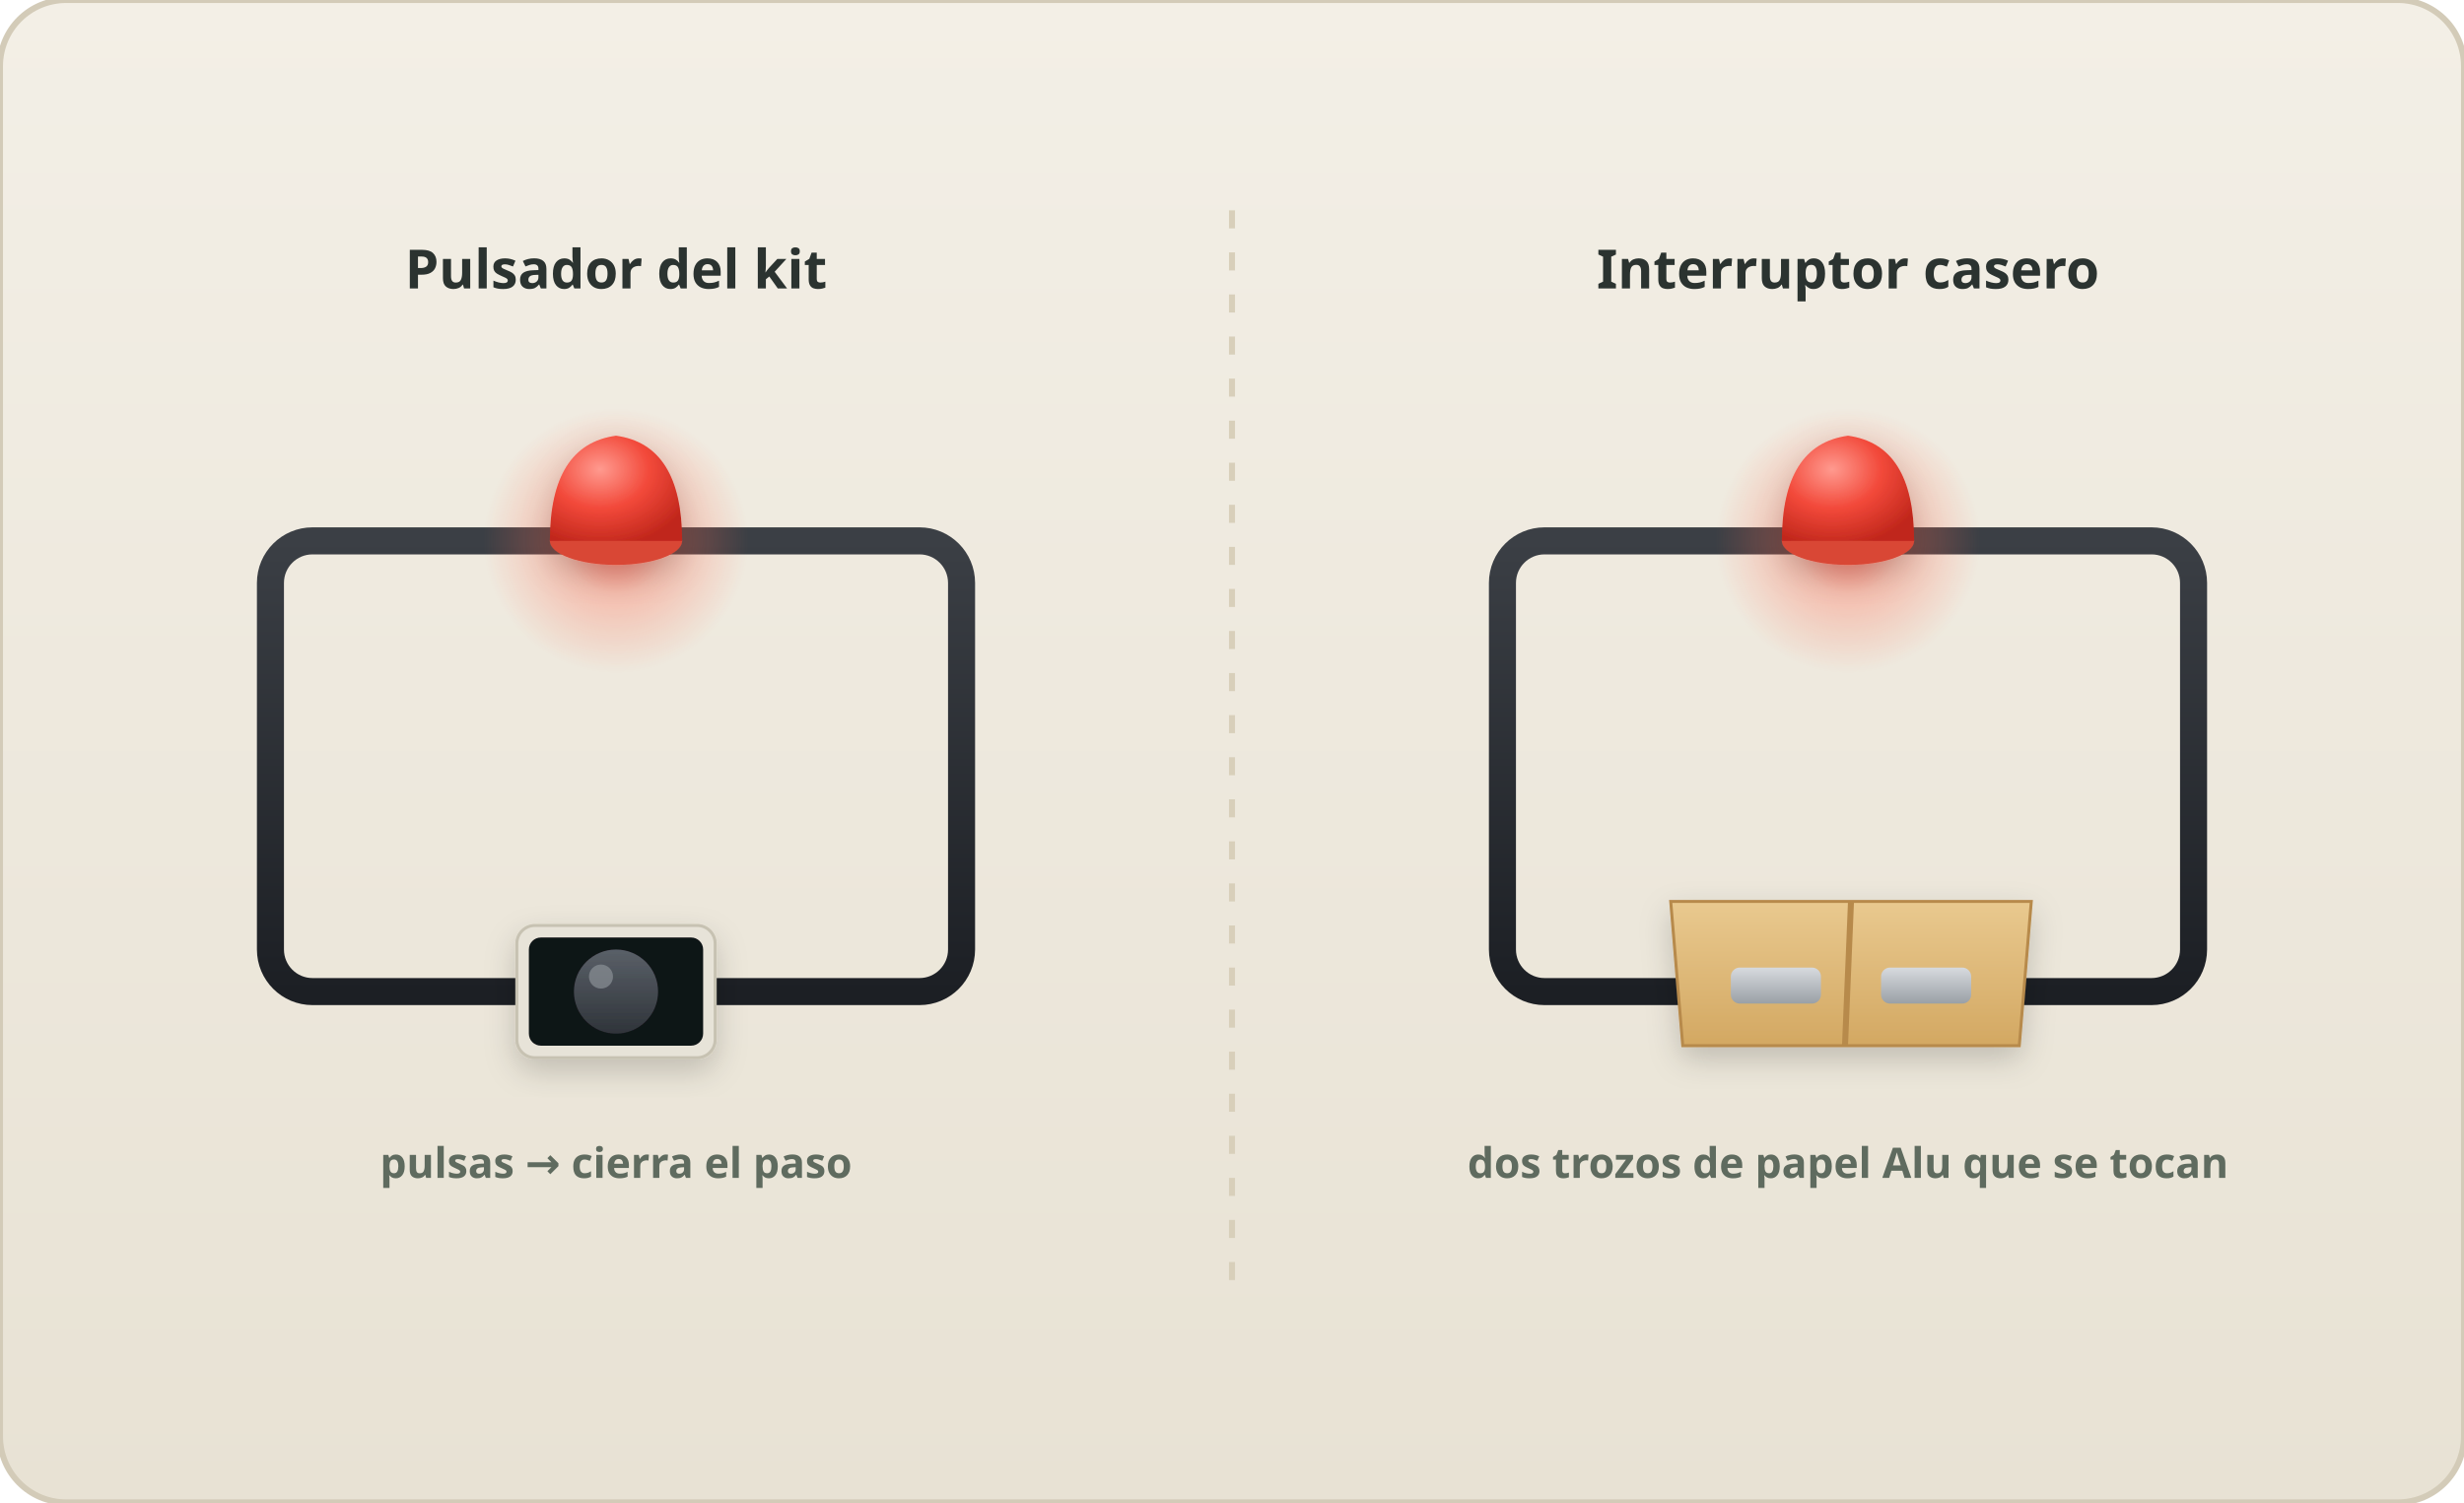
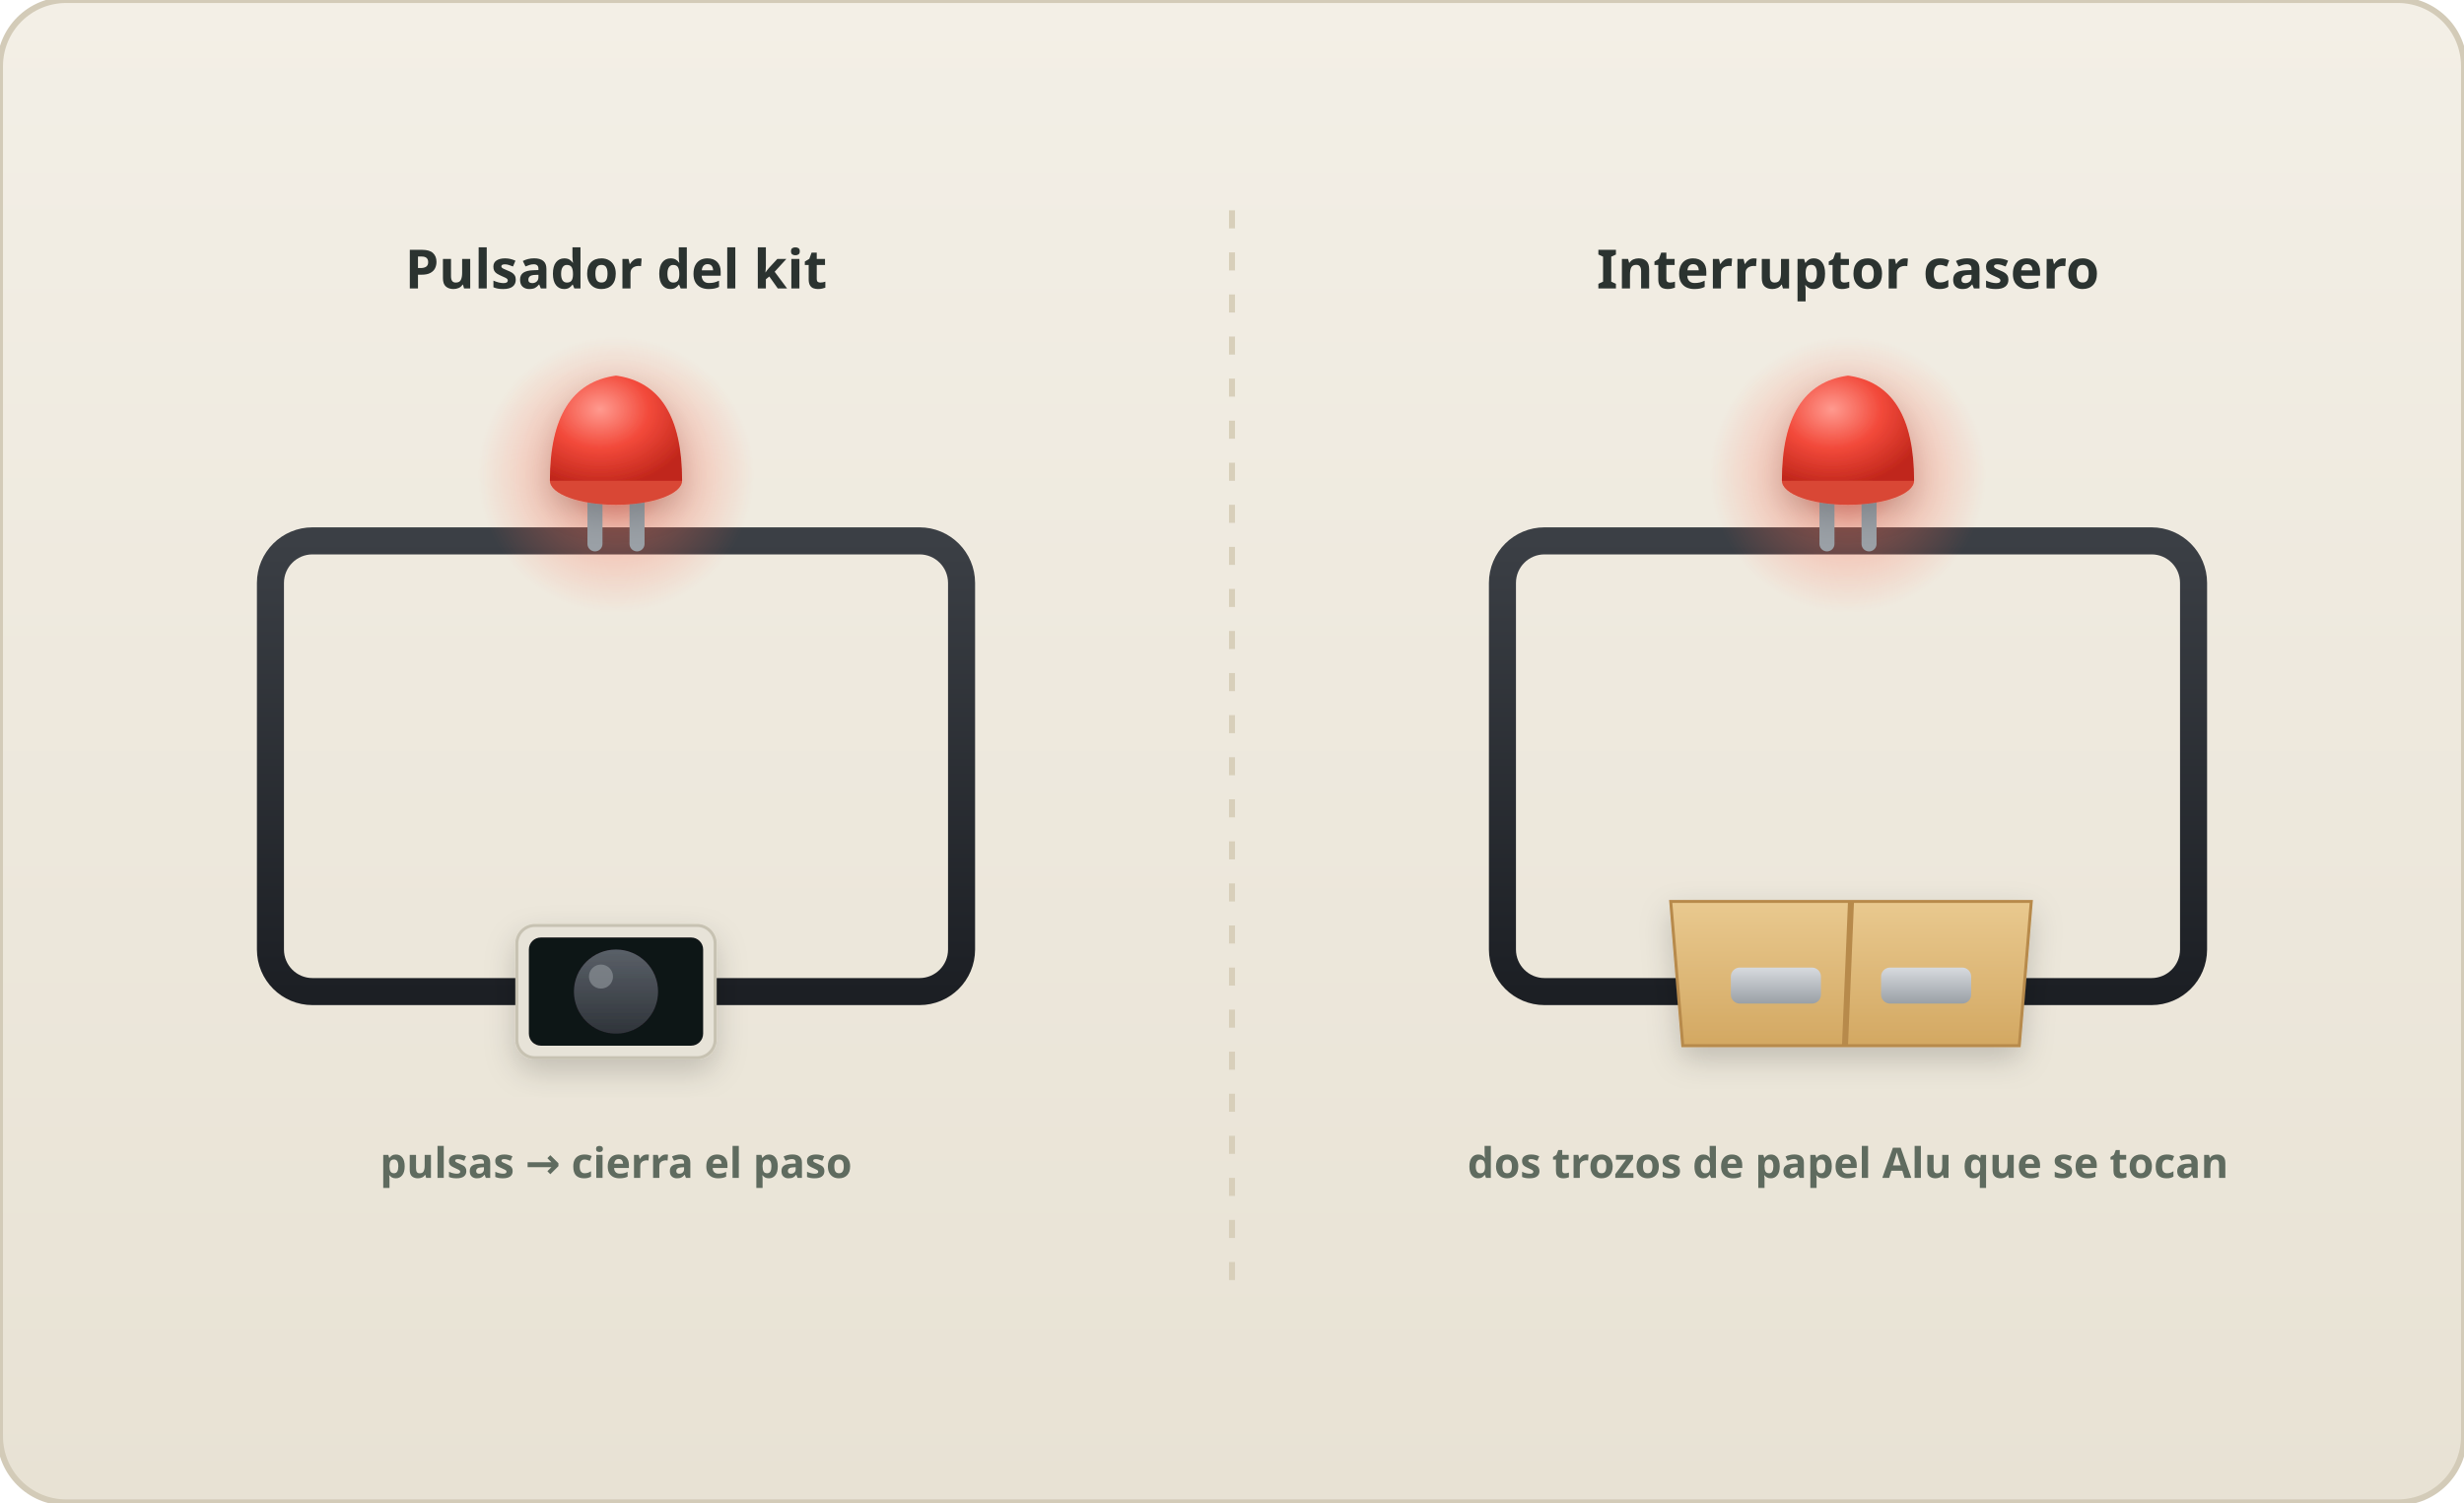
<svg xmlns="http://www.w3.org/2000/svg" viewBox="0 0 820 500" width="820" height="500" font-family="'Segoe UI',system-ui,sans-serif">
  <defs>
    <linearGradient id="panel" x1="0" y1="0" x2="0" y2="1">
      <stop offset="0" stop-color="#f3efe6" />
      <stop offset="1" stop-color="#e8e2d4" />
    </linearGradient>
    <radialGradient id="glowB" cx="0.5" cy="0.5" r="0.5">
      <stop offset="0" stop-color="#ff5a4d" stop-opacity="0.85" />
      <stop offset="0.4" stop-color="#ff6a52" stop-opacity="0.35" />
      <stop offset="1" stop-color="#ff6a52" stop-opacity="0" />
    </radialGradient>
    <radialGradient id="dome" cx="0.38" cy="0.32" r="0.75">
      <stop offset="0" stop-color="#ff9a8f" />
      <stop offset="0.5" stop-color="#f2493a" />
      <stop offset="1" stop-color="#c0261b" />
    </radialGradient>
    <linearGradient id="btnTop" x1="0" y1="0" x2="0" y2="1">
      <stop offset="0" stop-color="#5a6068" />
      <stop offset="1" stop-color="#2f343a" />
    </linearGradient>
    <linearGradient id="wireK" x1="0" y1="0" x2="0" y2="1">
      <stop offset="0" stop-color="#3b3f45" />
      <stop offset="1" stop-color="#1c1f24" />
    </linearGradient>
    <linearGradient id="clip" x1="0" y1="0" x2="0" y2="1">
      <stop offset="0" stop-color="#d7dade" />
      <stop offset="1" stop-color="#9aa0a6" />
    </linearGradient>
    <linearGradient id="wood" x1="0" y1="0" x2="0" y2="1">
      <stop offset="0" stop-color="#e9c98f" />
      <stop offset="1" stop-color="#d3a862" />
    </linearGradient>
    <filter id="soft" x="-30%" y="-30%" width="160%" height="160%">
      <feDropShadow dx="0" dy="4" stdDeviation="5" flood-color="#000" flood-opacity="0.18" />
    </filter>
  </defs>
  <rect x="0" y="0" width="820" height="500" rx="22" fill="url(#panel)" />
  <rect x="0" y="0" width="820" height="500" rx="22" fill="none" stroke="#d3cbb8" stroke-width="2" />
  <line x1="410" y1="70" x2="410" y2="430" stroke="#d8cfba" stroke-width="2" stroke-dasharray="6 8" />
  <text x="205" y="96" text-anchor="middle" font-size="18" font-weight="800" fill="#2b3330">Pulsador del kit</text>
  <text x="615" y="96" text-anchor="middle" font-size="18" font-weight="800" fill="#2b3330">Interruptor casero</text>
  <g>
    <rect x="90" y="180" width="230" height="150" rx="14" fill="none" stroke="url(#wireK)" stroke-width="9" />
-     <circle cx="205" cy="180" r="44" fill="url(#glowB)" />
+     <circle cx="205" cy="158" r="46" fill="url(#glowB)" />
+     <path d="M198 160 L198 181" stroke="#9aa0a6" stroke-width="5" stroke-linecap="round" />
+     <path d="M212 160 L212 181" stroke="#9aa0a6" stroke-width="5" stroke-linecap="round" />
    <g filter="url(#soft)">
-       <ellipse cx="205" cy="180" rx="22" ry="8" fill="#d94636" />
-       <path d="M183 180 Q183 148 205 145 Q227 148 227 180 Z" fill="url(#dome)" />
+       <ellipse cx="205" cy="160" rx="22" ry="8" fill="#d94636" />
+       <path d="M183 160 Q183 128 205 125 Q227 128 227 160 Z" fill="url(#dome)" />
    </g>
    <g filter="url(#soft)">
      <rect x="172" y="308" width="66" height="44" rx="6" fill="#e7e3d8" stroke="#c7c2b2" />
      <rect x="176" y="312" width="58" height="36" rx="4" fill="#111418" />
      <circle cx="205" cy="330" r="14" fill="url(#btnTop)" />
      <circle cx="200" cy="325" r="4" fill="#8a9096" opacity="0.7" />
    </g>
    <text x="205" y="392" text-anchor="middle" font-size="14" font-weight="600" fill="#5f6b5f">pulsas → cierra el paso</text>
  </g>
  <g>
    <rect x="500" y="180" width="230" height="150" rx="14" fill="none" stroke="url(#wireK)" stroke-width="9" />
-     <circle cx="615" cy="180" r="44" fill="url(#glowB)" />
+     <circle cx="615" cy="158" r="46" fill="url(#glowB)" />
+     <path d="M608 160 L608 181" stroke="#9aa0a6" stroke-width="5" stroke-linecap="round" />
+     <path d="M622 160 L622 181" stroke="#9aa0a6" stroke-width="5" stroke-linecap="round" />
    <g filter="url(#soft)">
-       <ellipse cx="615" cy="180" rx="22" ry="8" fill="#d94636" />
-       <path d="M593 180 Q593 148 615 145 Q637 148 637 180 Z" fill="url(#dome)" />
+       <ellipse cx="615" cy="160" rx="22" ry="8" fill="#d94636" />
+       <path d="M593 160 Q593 128 615 125 Q637 128 637 160 Z" fill="url(#dome)" />
    </g>
    <rect x="560" y="318" width="110" height="18" fill="url(#panel)" />
    <g filter="url(#soft)">
      <path d="M556 300 L676 300 L672 348 L560 348 Z" fill="url(#wood)" stroke="#b78a4c" />
      <line x1="616" y1="300" x2="614" y2="348" stroke="#b78a4c" stroke-width="2" />
      <rect x="576" y="322" width="30" height="12" rx="3" fill="url(#clip)" />
      <rect x="626" y="322" width="30" height="12" rx="3" fill="url(#clip)" />
    </g>
    <text x="615" y="392" text-anchor="middle" font-size="14" font-weight="600" fill="#5f6b5f">dos trozos de papel Alu que se tocan</text>
  </g>
</svg>
